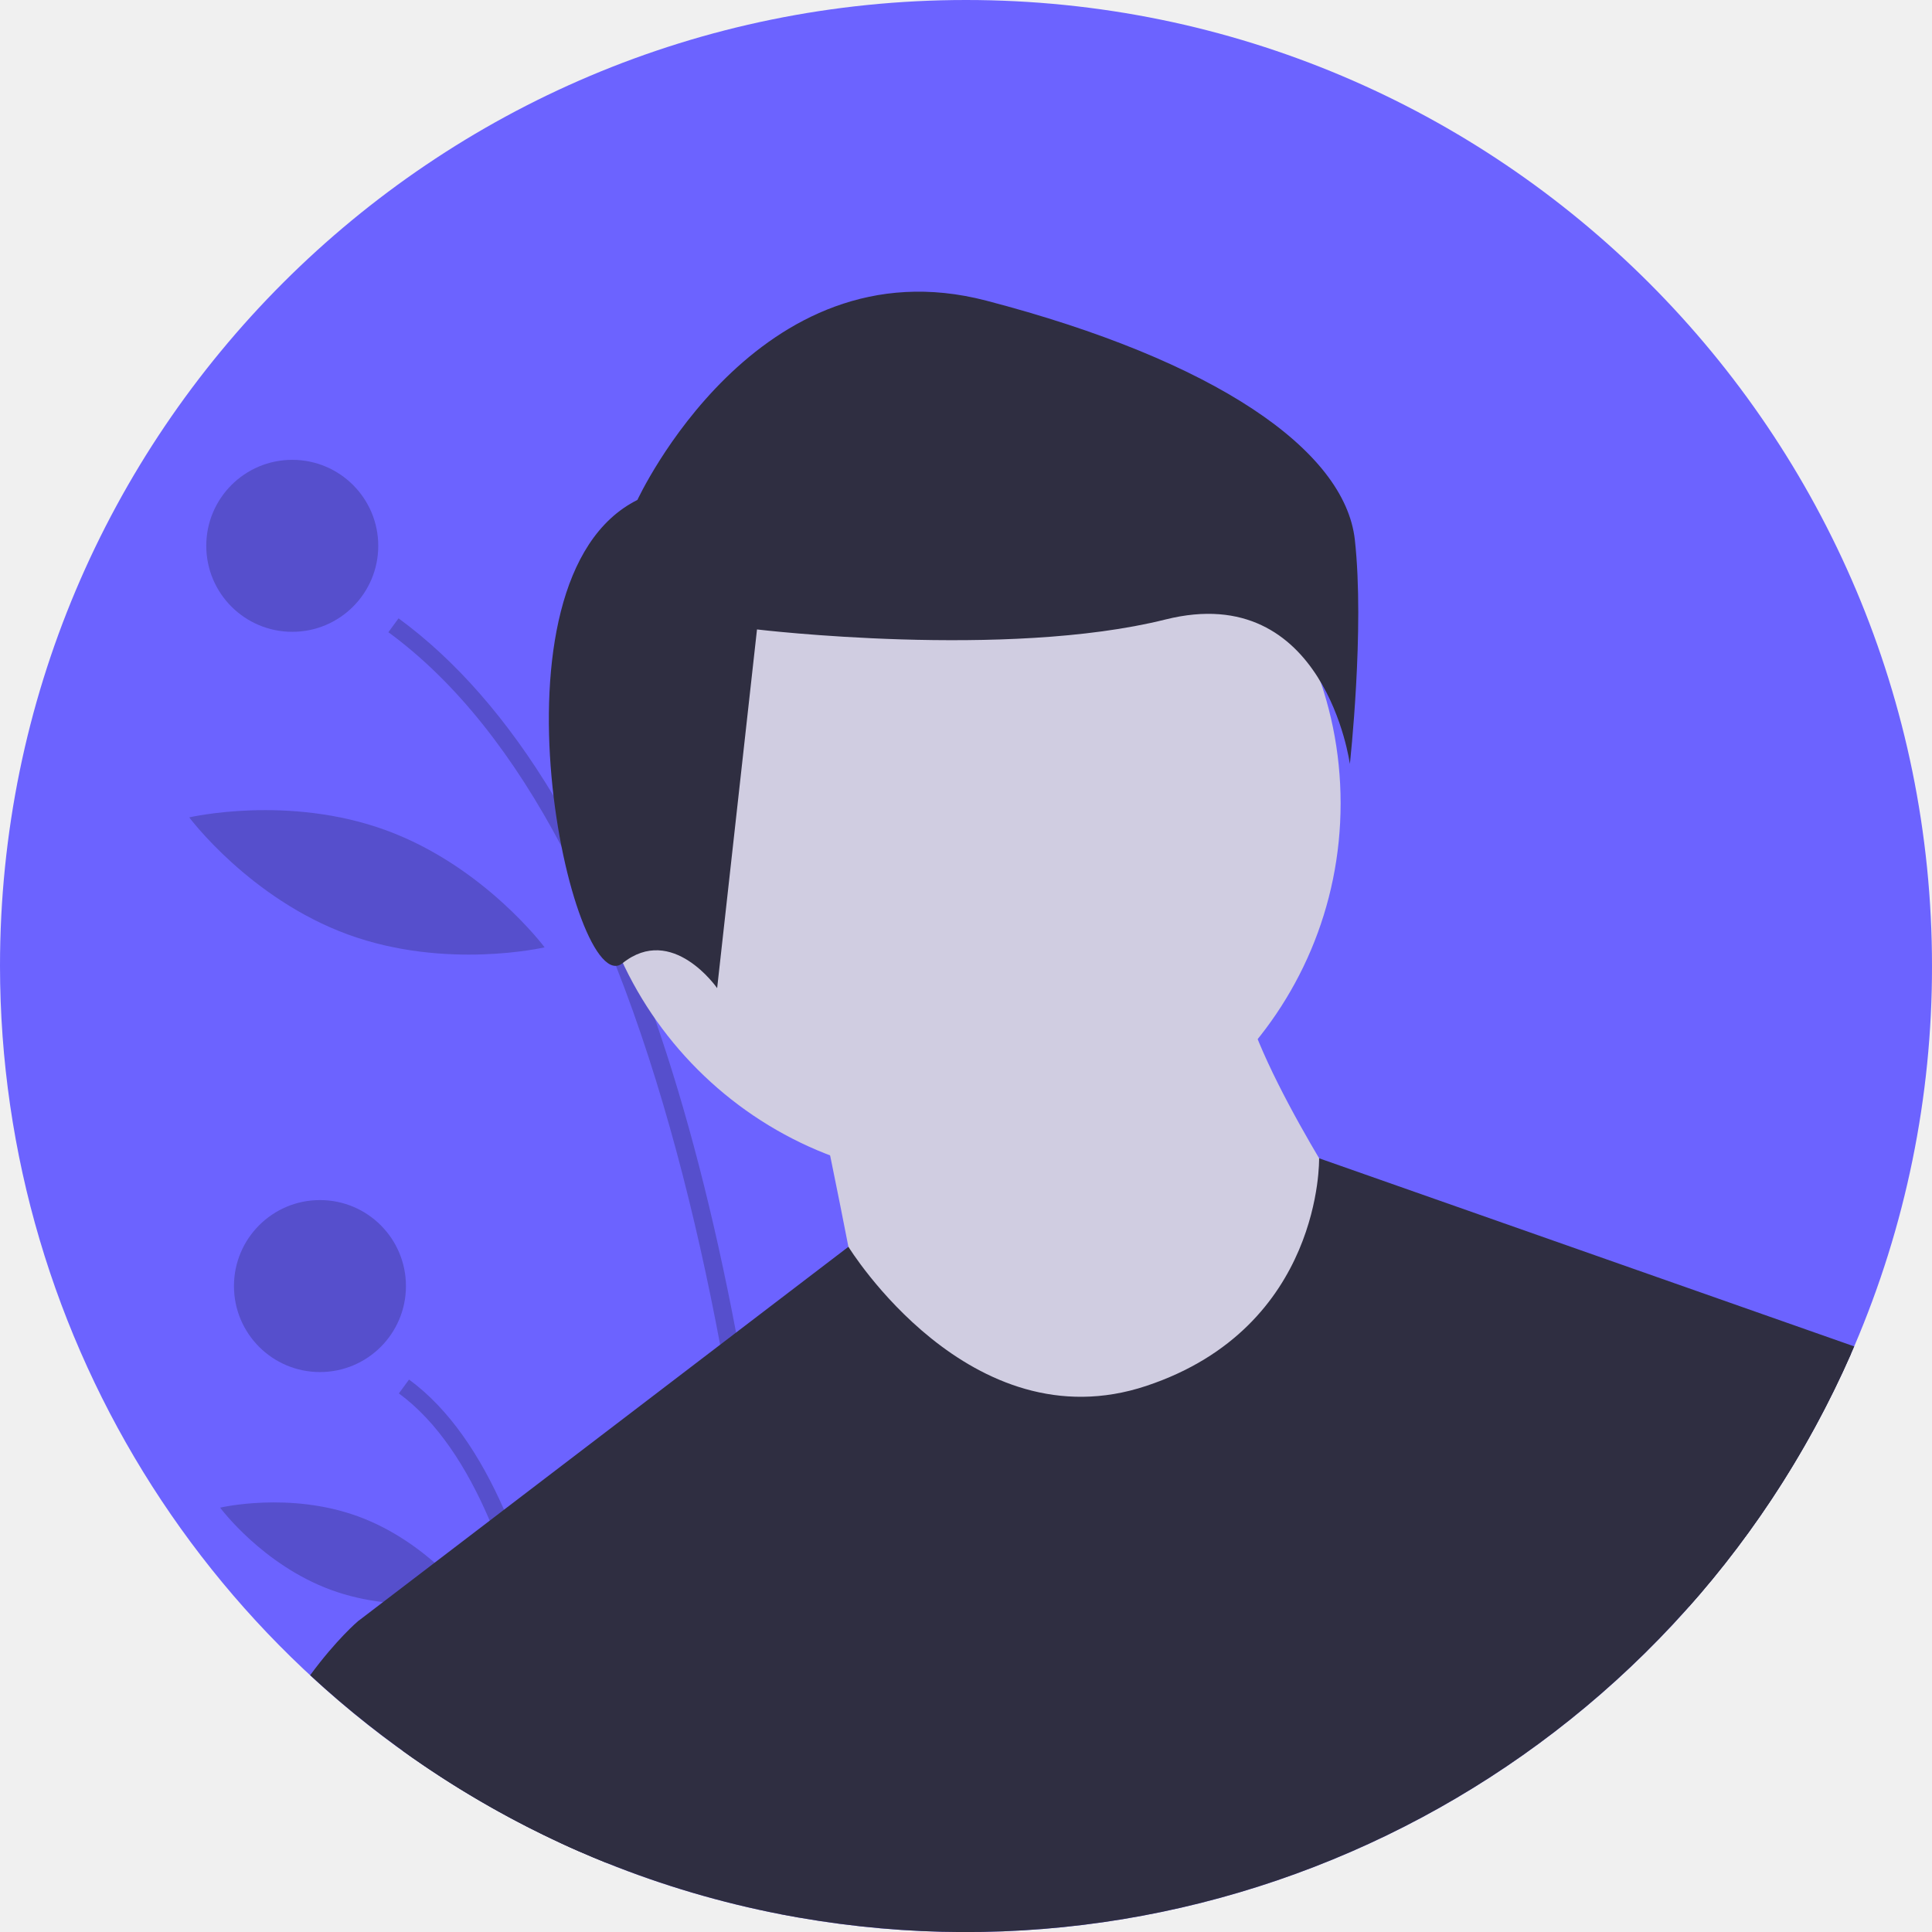
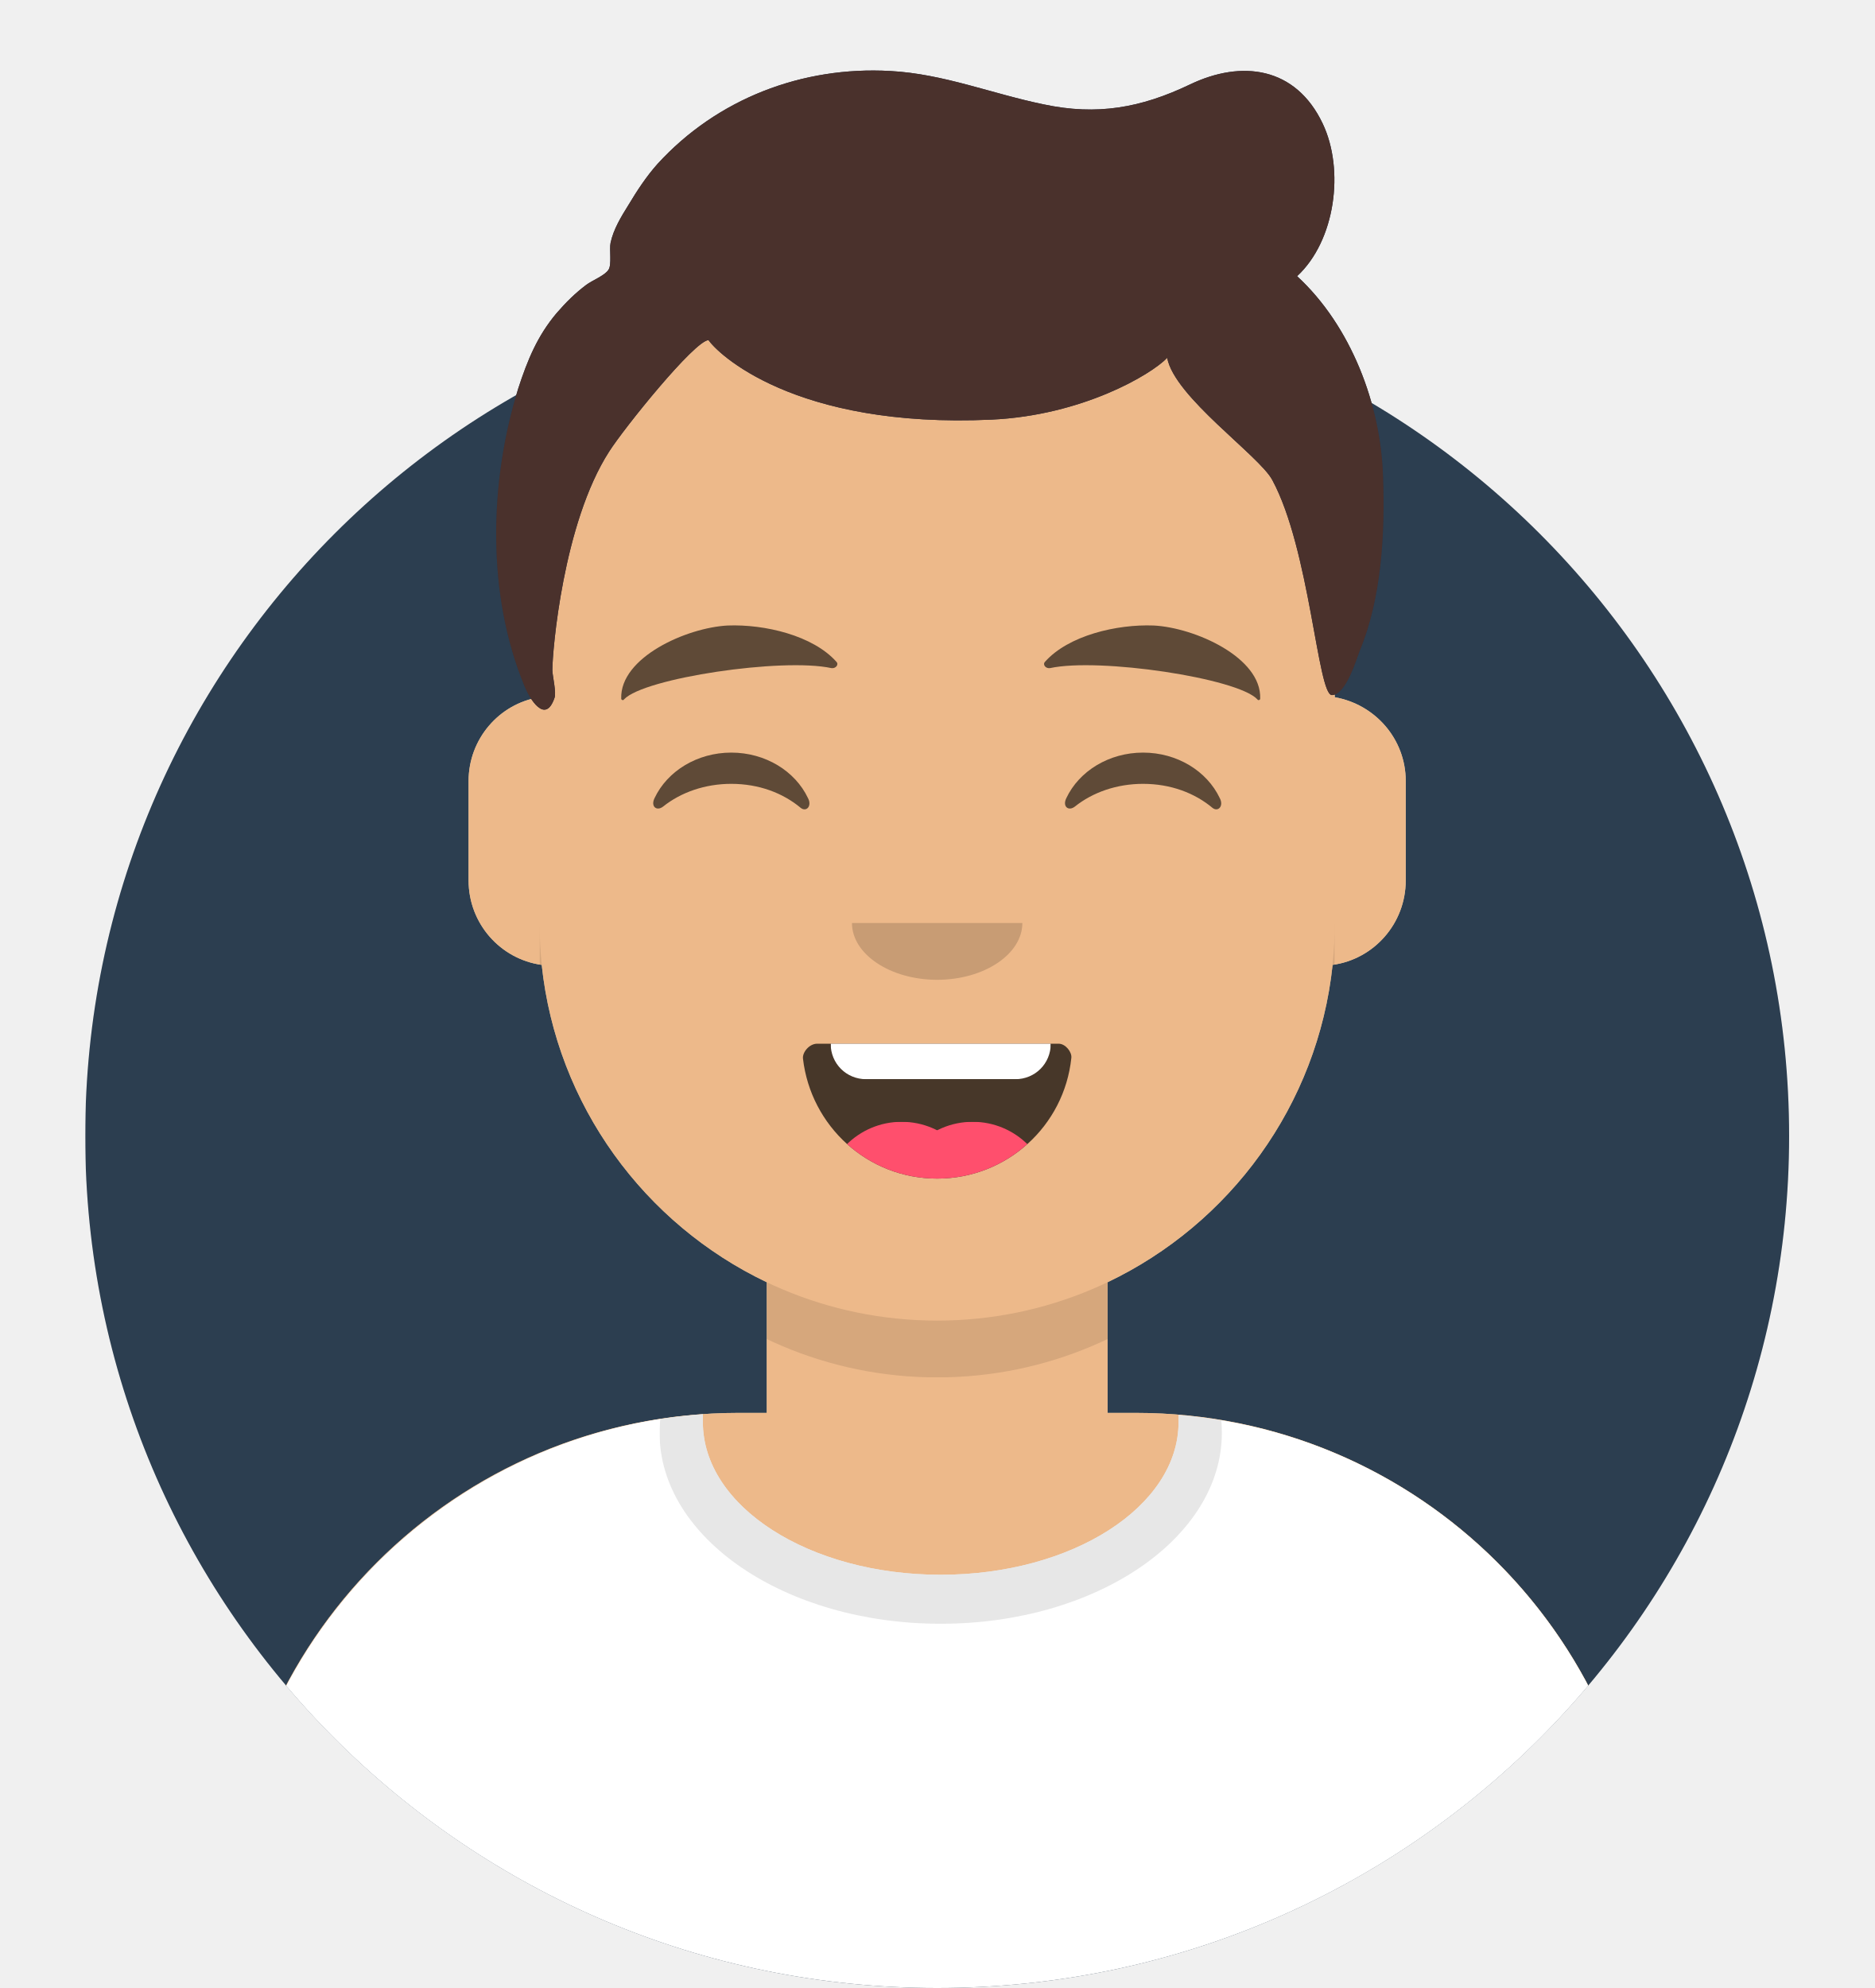
- <svg xmlns="http://www.w3.org/2000/svg" data-name="Layer 1" width="676" height="676" viewBox="0 0 676 676">
-   <path d="M938,450a336.852,336.852,0,0,1-27.22,133.1L909.66,585.68A338.559,338.559,0,0,1,541.35,782.93q-3.045-.54-6.08-1.12a334.981,334.981,0,0,1-61.14-18.03q-4.815-1.935-9.56-4.01c-2.16-.94-4.32-1.91-6.46-2.91A338.414,338.414,0,0,1,262,450c0-186.67,151.33-338,338-338S938,263.33,938,450Z" transform="translate(-262 -112)" fill="#6c63ff" />
-   <path d="M541.35,782.93q-3.045-.54-6.08-1.12c-1.32-38.31-5.85-116.94-21.3-199.29C505.52,537.45,493.79,491.25,477.52,449.95a412.604,412.604,0,0,0-19.07-41.84c-16.44-31.05-36.38-57.19-60.56-74.9l3.56-4.86q30.165,22.11,54.22,62.08,7.215,11.97,13.86,25.54,7.125,14.52,13.59,30.83,4.125,10.38,7.97,21.48,16.74,48.195,28.46,109.98,2.595,13.65,4.94,27.97C536.6,680.2,540.25,748.59,541.35,782.93Z" transform="translate(-262 -112)" opacity="0.2" />
-   <path d="M464.57,759.77c-2.16-.94-4.32-1.91-6.46-2.91-2.09-22.7-5.93-50.86-12.95-77.59A254.557,254.557,0,0,0,433.35,644.07c-8.01-18.75-18.38-34.69-31.79-44.52l3.56-4.85c14.04,10.28,24.87,26.53,33.24,45.54,9.43,21.42,15.72,46.35,19.91,70.17C461.38,728.1,463.34,745.19,464.57,759.77Z" transform="translate(-262 -112)" opacity="0.2" />
-   <circle cx="102.262" cy="190.982" r="30.089" opacity="0.2" />
-   <circle cx="111.951" cy="449.991" r="30.089" opacity="0.2" />
-   <path d="M483.714,353.521c-6.38,35.997,7.705,68.592,7.705,68.592s24.43-25.768,30.81-61.766-7.705-68.592-7.705-68.592S490.095,317.524,483.714,353.521Z" transform="translate(-262 -112)" opacity="0.2" />
-   <path d="M383.718,438.971c34.335,12.555,68.837,4.498,68.837,4.498s-21.166-28.413-55.501-40.968-68.837-4.498-68.837-4.498S349.383,426.416,383.718,438.971Z" transform="translate(-262 -112)" opacity="0.2" />
-   <path d="M377.895,668.333c24.066,8.8,48.283,3.059,48.283,3.059S411.377,651.384,387.311,642.584s-48.283-3.059-48.283-3.059S353.829,659.533,377.895,668.333Z" transform="translate(-262 -112)" opacity="0.2" />
-   <circle cx="337.306" cy="281.079" r="131.77" fill="#d0cde1" />
-   <path d="M547.833,493.965s16.471,78.239,16.471,86.474,78.239,45.296,78.239,45.296L712.546,613.382,737.253,539.261s-41.178-61.767-41.178-86.474Z" transform="translate(-262 -112)" fill="#d0cde1" />
-   <path d="M910.78,583.1,909.66,585.68A338.559,338.559,0,0,1,541.35,782.93q-3.045-.54-6.08-1.12a334.981,334.981,0,0,1-61.14-18.03q-4.815-1.935-9.56-4.01c-2.16-.94-4.32-1.91-6.46-2.91a337.593,337.593,0,0,1-55.25-32.28l-15.62-45.31,8.78-6.7,18.06-13.79,19.27-14.71,5.01-3.83,75.61-57.72,5.58-4.26,39.3-30,.01-.01s42.5,69.25,104.27,48.66,60.42-79.63,60.42-79.63Z" transform="translate(-262 -112)" fill="#2f2e41" />
-   <path d="M485.035,286.916s41.837-90.646,122.023-69.728,125.51,52.296,128.996,83.673-1.743,78.443-1.743,78.443-8.716-64.498-64.498-50.552-142.941,3.486-142.941,3.486L512.926,457.748s-15.689-22.661-33.121-8.716S429.253,314.807,485.035,286.916Z" transform="translate(-262 -112)" fill="#2f2e41" />
-   <path d="M474.13,763.78q-4.815-1.935-9.56-4.01c-2.16-.94-4.32-1.91-6.46-2.91a338.835,338.835,0,0,1-87.59-58.7c9.19-12.52,16.72-18.89,16.72-18.89h61.77l9.26,31.14Z" transform="translate(-262 -112)" fill="#2f2e41" />
-   <path d="M856.67,576.32l52.99,9.36A337.944,337.944,0,0,1,852.9,674.25Z" transform="translate(-262 -112)" fill="#2f2e41" />
+ <svg xmlns="http://www.w3.org/2000/svg" version="1.1" id="Layer_1" x="0px" y="0px" viewBox="0 0 264 280" style="enable-background:new 0 0 264 280;" xml:space="preserve">
+   <style type="text/css">
+ 	.st0{fill-rule:evenodd;clip-rule:evenodd;fill:#E6E6E6;}
+ 	.st1{filter:url(#Adobe_OpacityMaskFilter);}
+ 	.st2{fill-rule:evenodd;clip-rule:evenodd;fill:#FFFFFF;}
+ 	.st3{mask:url(#mask-2_1_);}
+ 	.st4{fill-rule:evenodd;clip-rule:evenodd;fill:#2C3E50;}
+ 	.st5{filter:url(#Adobe_OpacityMaskFilter_1_);}
+ 	.st6{mask:url(#mask-4_1_);}
+ 	.st7{fill-rule:evenodd;clip-rule:evenodd;fill:#D0C6AC;}
+ 	.st8{filter:url(#Adobe_OpacityMaskFilter_2_);}
+ 	.st9{mask:url(#mask-6_1_);}
+ 	.st10{fill-rule:evenodd;clip-rule:evenodd;fill:#EDB98A;}
+ 	.st11{filter:url(#Adobe_OpacityMaskFilter_3_);}
+ 	.st12{mask:url(#mask-6_2_);fill-rule:evenodd;clip-rule:evenodd;fill-opacity:0.1;}
+ 	.st13{filter:url(#Adobe_OpacityMaskFilter_4_);}
+ 	.st14{mask:url(#react-mask-952_1_);}
+ 	.st15{filter:url(#Adobe_OpacityMaskFilter_5_);}
+ 	.st16{opacity:0.6;mask:url(#react-mask-952_2_);}
+ 	.st17{fill-rule:evenodd;clip-rule:evenodd;fill-opacity:0.16;}
+ 	.st18{fill-rule:evenodd;clip-rule:evenodd;fill-opacity:0.7;}
+ 	.st19{filter:url(#Adobe_OpacityMaskFilter_6_);}
+ 	.st20{mask:url(#react-mask-934_1_);fill-rule:evenodd;clip-rule:evenodd;fill:#FFFFFF;}
+ 	.st21{filter:url(#Adobe_OpacityMaskFilter_7_);}
+ 	.st22{mask:url(#react-mask-934_2_);}
+ 	.st23{fill-rule:evenodd;clip-rule:evenodd;fill:#FF4F6D;}
+ 	.st24{fill-rule:evenodd;clip-rule:evenodd;fill-opacity:0.6;}
+ 	.st25{filter:url(#Adobe_OpacityMaskFilter_8_);}
+ 	.st26{mask:url(#react-mask-925_1_);}
+ 	.st27{fill-rule:evenodd;clip-rule:evenodd;fill:#28354B;}
+ 	.st28{filter:url(#Adobe_OpacityMaskFilter_9_);}
+ 	.st29{mask:url(#react-mask-924_1_);}
+ 	.st30{fill-rule:evenodd;clip-rule:evenodd;fill:#4A312C;}
+ </style>
+   <g>
+     <g transform="translate(-825, -1100)">
+       <g transform="translate(825, 1100)">
+         <g id="Circle" transform="translate(12, 40)">
+           <g id="Circle-Background">
+             <circle class="st0" cx="120" cy="120" r="120" />
+           </g>
+           <defs>
+             <filter id="Adobe_OpacityMaskFilter" filterUnits="userSpaceOnUse" x="0" y="0" width="240" height="240">
+               <feColorMatrix type="matrix" values="1 0 0 0 0  0 1 0 0 0  0 0 1 0 0  0 0 0 1 0" />
+             </filter>
+           </defs>
+           <mask maskUnits="userSpaceOnUse" x="0" y="0" width="240" height="240" id="mask-2_1_">
+             <g class="st1">
+               <circle id="path-1_1_" class="st2" cx="120" cy="120" r="120" />
+             </g>
+           </mask>
+           <g class="st3">
+             <rect class="st4" width="240" height="240" />
+           </g>
+         </g>
+         <g id="Mask">
+ 			</g>
+         <defs>
+           <filter id="Adobe_OpacityMaskFilter_1_" filterUnits="userSpaceOnUse" x="-1" y="0" width="265" height="280">
+             <feColorMatrix type="matrix" values="1 0 0 0 0  0 1 0 0 0  0 0 1 0 0  0 0 0 1 0" />
+           </filter>
+         </defs>
+         <mask maskUnits="userSpaceOnUse" x="-1" y="0" width="265" height="280" id="mask-4_1_">
+           <g class="st5">
+             <path id="path-3_1_" class="st2" d="M12,160c0,66.3,53.7,120,120,120s120-53.7,120-120h12V0H0v160H12z" />
+           </g>
+         </mask>
+         <g id="Avataaar" class="st6">
+           <g id="Body" transform="translate(32, 36)">
+             <g>
+               <path class="st7" d="M124,144.6V163h4l0,0c39.8,0,72,32.2,72,72v9H0v-9c0-39.8,32.2-72,72-72l0,0h4v-18.4        c-17.2-8.2-29.6-24.9-31.7-44.7C38.5,99.1,34,94.1,34,88V74c0-5.9,4.3-10.9,10-11.8V56l0,0c0-30.9,25.1-56,56-56l0,0l0,0        c30.9,0,56,25.1,56,56v6.2c5.7,1,10,5.9,10,11.8v14c0,6.1-4.5,11.1-10.3,11.9C153.6,119.7,141.2,136.4,124,144.6z" />
+             </g>
+             <defs>
+               <filter id="Adobe_OpacityMaskFilter_2_" filterUnits="userSpaceOnUse" x="-32" y="0" width="264" height="244">
+                 <feColorMatrix type="matrix" values="1 0 0 0 0  0 1 0 0 0  0 0 1 0 0  0 0 0 1 0" />
+               </filter>
+             </defs>
+             <mask maskUnits="userSpaceOnUse" x="-32" y="0" width="264" height="244" id="mask-6_1_">
+               <g class="st8">
+                 <path id="path-5_1_" class="st2" d="M124,144.6V163h4l0,0c39.8,0,72,32.2,72,72v9H0v-9c0-39.8,32.2-72,72-72l0,0h4v-18.4         c-17.2-8.2-29.6-24.9-31.7-44.7C38.5,99.1,34,94.1,34,88V74c0-5.9,4.3-10.9,10-11.8V56l0,0c0-30.9,25.1-56,56-56l0,0l0,0         c30.9,0,56,25.1,56,56v6.2c5.7,1,10,5.9,10,11.8v14c0,6.1-4.5,11.1-10.3,11.9C153.6,119.7,141.2,136.4,124,144.6z" />
+               </g>
+             </mask>
+             <g class="st9">
+               <g id="Color" transform="translate(-32, 0)">
+                 <rect class="st10" width="264" height="244" />
+               </g>
+             </g>
+             <defs>
+               <filter id="Adobe_OpacityMaskFilter_3_" filterUnits="userSpaceOnUse" x="44" y="79" width="112" height="79">
+                 <feColorMatrix type="matrix" values="1 0 0 0 0  0 1 0 0 0  0 0 1 0 0  0 0 0 1 0" />
+               </filter>
+             </defs>
+             <mask maskUnits="userSpaceOnUse" x="44" y="79" width="112" height="79" id="mask-6_2_">
+               <g class="st11">
+                 <path id="path-5_2_" class="st2" d="M124,144.6V163h4l0,0c39.8,0,72,32.2,72,72v9H0v-9c0-39.8,32.2-72,72-72l0,0h4v-18.4         c-17.2-8.2-29.6-24.9-31.7-44.7C38.5,99.1,34,94.1,34,88V74c0-5.9,4.3-10.9,10-11.8V56l0,0c0-30.9,25.1-56,56-56l0,0l0,0         c30.9,0,56,25.1,56,56v6.2c5.7,1,10,5.9,10,11.8v14c0,6.1-4.5,11.1-10.3,11.9C153.6,119.7,141.2,136.4,124,144.6z" />
+               </g>
+             </mask>
+             <path id="Neck-Shadow" class="st12" d="M156,79v23c0,30.9-25.1,56-56,56s-56-25.1-56-56V79v15c0,30.9,25.1,56,56,56       s56-25.1,56-56V79z" />
+           </g>
+           <g transform="translate(0, 170)">
+             <g id="Clothes">
+               <path class="st0" d="M166,29.3c37,3,66,34,66,71.8v8.9H32v-8.9C32,63,61.6,31.8,99,29.2c0,0.4,0,0.7,0,1.1        c0,11.9,15,21.5,33.5,21.5S166,42.2,166,30.3C166,30,166,29.6,166,29.3z" />
+             </g>
+             <defs>
+               <filter id="Adobe_OpacityMaskFilter_4_" filterUnits="userSpaceOnUse" x="0" y="0" width="264" height="110">
+                 <feColorMatrix type="matrix" values="1 0 0 0 0  0 1 0 0 0  0 0 1 0 0  0 0 0 1 0" />
+               </filter>
+             </defs>
+             <mask maskUnits="userSpaceOnUse" x="0" y="0" width="264" height="110" id="react-mask-952_1_">
+               <g class="st13">
+                 <path id="react-path-951_1_" class="st2" d="M166,29.3c37,3,66,34,66,71.8v8.9H32v-8.9C32,63,61.6,31.8,99,29.2         c0,0.4,0,0.7,0,1.1c0,11.9,15,21.5,33.5,21.5S166,42.2,166,30.3C166,30,166,29.6,166,29.3z" />
+               </g>
+             </mask>
+             <g class="st14">
+               <rect class="st2" width="264" height="110" />
+             </g>
+             <defs>
+               <filter id="Adobe_OpacityMaskFilter_5_" filterUnits="userSpaceOnUse" x="92.9" y="4.9" width="79.3" height="53.8">
+                 <feColorMatrix type="matrix" values="1 0 0 0 0  0 1 0 0 0  0 0 1 0 0  0 0 0 1 0" />
+               </filter>
+             </defs>
+             <mask maskUnits="userSpaceOnUse" x="92.9" y="4.9" width="79.3" height="53.8" id="react-mask-952_2_">
+               <g class="st15">
+                 <path id="react-path-951_2_" class="st2" d="M166,29.3c37,3,66,34,66,71.8v8.9H32v-8.9C32,63,61.6,31.8,99,29.2         c0,0.4,0,0.7,0,1.1c0,11.9,15,21.5,33.5,21.5S166,42.2,166,30.3C166,30,166,29.6,166,29.3z" />
+               </g>
+             </mask>
+             <g id="Shadowy" class="st16">
+               <g transform="translate(92, 4)">
+                 <ellipse class="st17" cx="40.5" cy="27.8" rx="39.6" ry="26.9" />
+               </g>
+             </g>
+           </g>
+           <g id="Face" transform="translate(76, 82)">
+             <g transform="translate(2, 52)">
+               <g id="Mouth">
+                 <path class="st18" d="M35.1,15.1C36.2,24.6,44.2,32,54,32c9.8,0,17.9-7.4,18.9-17c0.1-0.8-0.8-2-1.8-2c-14.9,0-26.3,0-34,0         C36,13,35,14.2,35.1,15.1z" />
+               </g>
+               <defs>
+                 <filter id="Adobe_OpacityMaskFilter_6_" filterUnits="userSpaceOnUse" x="39" y="2" width="31" height="16">
+                   <feColorMatrix type="matrix" values="1 0 0 0 0  0 1 0 0 0  0 0 1 0 0  0 0 0 1 0" />
+                 </filter>
+               </defs>
+               <mask maskUnits="userSpaceOnUse" x="39" y="2" width="31" height="16" id="react-mask-934_1_">
+                 <g class="st19">
+                   <path id="react-path-933_1_" class="st2" d="M35.1,15.1C36.2,24.6,44.2,32,54,32c9.8,0,17.9-7.4,18.9-17          c0.1-0.8-0.8-2-1.8-2c-14.9,0-26.3,0-34,0C36,13,35,14.2,35.1,15.1z" />
+                 </g>
+               </mask>
+               <path id="Teeth" class="st20" d="M44,2h21c2.8,0,5,2.2,5,5v6c0,2.8-2.2,5-5,5H44c-2.8,0-5-2.2-5-5V7C39,4.2,41.2,2,44,2z" />
+               <defs>
+                 <filter id="Adobe_OpacityMaskFilter_7_" filterUnits="userSpaceOnUse" x="38" y="24" width="32" height="22">
+                   <feColorMatrix type="matrix" values="1 0 0 0 0  0 1 0 0 0  0 0 1 0 0  0 0 0 1 0" />
+                 </filter>
+               </defs>
+               <mask maskUnits="userSpaceOnUse" x="38" y="24" width="32" height="22" id="react-mask-934_2_">
+                 <g class="st21">
+                   <path id="react-path-933_2_" class="st2" d="M35.1,15.1C36.2,24.6,44.2,32,54,32c9.8,0,17.9-7.4,18.9-17          c0.1-0.8-0.8-2-1.8-2c-14.9,0-26.3,0-34,0C36,13,35,14.2,35.1,15.1z" />
+                 </g>
+               </mask>
+               <g id="Tongue" class="st22">
+                 <g transform="translate(38, 24)">
+                   <circle class="st23" cx="11" cy="11" r="11" />
+                   <circle class="st23" cx="21" cy="11" r="11" />
+                 </g>
+               </g>
+             </g>
+             <g transform="translate(28, 40)">
+               <path id="Nose" class="st17" d="M16,8c0,4.4,5.4,8,12,8l0,0c6.6,0,12-3.6,12-8" />
+             </g>
+             <g transform="translate(0, 8)">
+               <path id="Squint" class="st24" d="M16.2,22.4C18,18.6,22.2,16,27,16c4.8,0,9,2.6,10.8,6.4c0.6,1.1-0.2,2-1,1.4        c-2.5-2.1-5.9-3.4-9.8-3.4c-3.7,0-7.1,1.2-9.6,3.2C16.5,24.3,15.6,23.6,16.2,22.4z" />
+               <path class="st24" d="M74.2,22.4C76,18.6,80.2,16,85,16c4.8,0,9,2.6,10.8,6.4c0.6,1.1-0.2,2-1,1.4c-2.5-2.1-5.9-3.4-9.8-3.4        c-3.7,0-7.1,1.2-9.6,3.2C74.5,24.3,73.6,23.6,74.2,22.4z" />
+             </g>
+             <g>
+               <path id="Eyebrow" class="st24" d="M26.5,6.1c-5.8,0.3-15.2,4.5-15,10.3c0,0.2,0.3,0.3,0.4,0.1c2.8-3,22.3-5.9,29.2-4.4        c0.6,0.1,1.1-0.5,0.7-0.9C38.5,7.5,31.7,5.9,26.5,6.1" />
+               <path class="st24" d="M86.5,6.1c5.8,0.3,15.2,4.5,15,10.3c0,0.2-0.3,0.3-0.4,0.1c-2.8-3-22.3-5.9-29.2-4.4        c-0.6,0.1-1.1-0.5-0.7-0.9C74.5,7.5,81.3,5.9,86.5,6.1" />
+             </g>
+           </g>
+           <g id="Top">
+             <defs>
+               <filter id="Adobe_OpacityMaskFilter_8_" filterUnits="userSpaceOnUse" x="-1" y="0" width="264" height="280">
+                 <feColorMatrix type="matrix" values="1 0 0 0 0  0 1 0 0 0  0 0 1 0 0  0 0 0 1 0" />
+               </filter>
+             </defs>
+             <mask maskUnits="userSpaceOnUse" x="-1" y="0" width="264" height="280" id="react-mask-925_1_">
+               <g class="st25">
+                 <rect id="react-path-927_1_" class="st2" width="264" height="280" />
+               </g>
+             </mask>
+             <g class="st26">
+               <g transform="translate(-1, 0)">
+                 <g id="Short-Hair">
+                   <path class="st27" d="M183.7,38.9c5.4-5,6.7-15,3.6-21.5c-3.8-8-11.4-9-18.7-5.5c-6.9,3.3-13.1,4.4-20.6,2.8          c-7.3-1.5-14.1-4.3-21.6-4.7C114,9.3,102,13.9,93.6,23.1c-1.6,1.8-2.9,3.8-4.1,5.8c-1,1.6-2.1,3.4-2.5,5.3          c-0.2,0.9,0.2,3.1-0.3,3.8c-0.5,0.8-2.3,1.5-3.1,2.1c-1.6,1.2-2.9,2.5-4.2,4c-2.7,3.2-4.1,6.6-5.4,10.6          c-4.1,13.2-4.5,29,0.9,42c0.7,1.7,2.9,5.4,4.2,1.6c0.3-0.7-0.3-3.2-0.3-3.9c0-2.7,1.5-20.7,8-30.8c2.1-3.3,12-15.6,14-15.7          c1.1,1.7,11.9,12.5,39.9,11.2c12.7-0.6,22.4-6.3,24.7-8.7c1,5.5,13,13.8,14.8,17.2c5.3,9.8,6.4,30.3,8.4,30.3          s3.5-5.2,3.9-6.2c3.1-7.4,3.6-16.6,3.3-24.6C195.5,57,191.3,45.9,183.7,38.9z" />
+                 </g>
+                 <defs>
+                   <filter id="Adobe_OpacityMaskFilter_9_" filterUnits="userSpaceOnUse" x="0" y="0" width="264" height="280">
+                     <feColorMatrix type="matrix" values="1 0 0 0 0  0 1 0 0 0  0 0 1 0 0  0 0 0 1 0" />
+                   </filter>
+                 </defs>
+                 <mask maskUnits="userSpaceOnUse" x="0" y="0" width="264" height="280" id="react-mask-924_1_">
+                   <g class="st28">
+                     <path id="react-path-926_1_" class="st2" d="M183.7,38.9c5.4-5,6.7-15,3.6-21.5c-3.8-8-11.4-9-18.7-5.5           c-6.9,3.3-13.1,4.4-20.6,2.8c-7.3-1.5-14.1-4.3-21.6-4.7C114,9.3,102,13.9,93.6,23.1c-1.6,1.8-2.9,3.8-4.1,5.8           c-1,1.6-2.1,3.4-2.5,5.3c-0.2,0.9,0.2,3.1-0.3,3.8c-0.5,0.8-2.3,1.5-3.1,2.1c-1.6,1.2-2.9,2.5-4.2,4           c-2.7,3.2-4.1,6.6-5.4,10.6c-4.1,13.2-4.5,29,0.9,42c0.7,1.7,2.9,5.4,4.2,1.6c0.3-0.7-0.3-3.2-0.3-3.9           c0-2.7,1.5-20.7,8-30.8c2.1-3.3,12-15.6,14-15.7c1.1,1.7,11.9,12.5,39.9,11.2c12.7-0.6,22.4-6.3,24.7-8.7           c1,5.5,13,13.8,14.8,17.2c5.3,9.8,6.4,30.3,8.4,30.3s3.5-5.2,3.9-6.2c3.1-7.4,3.6-16.6,3.3-24.6           C195.5,57,191.3,45.9,183.7,38.9z" />
+                   </g>
+                 </mask>
+                 <g class="st29">
+                   <g transform="translate(0, 0) ">
+                     <rect class="st30" width="264" height="280" />
+                   </g>
+                 </g>
+               </g>
+             </g>
+           </g>
+         </g>
+       </g>
+     </g>
+   </g>
</svg>
